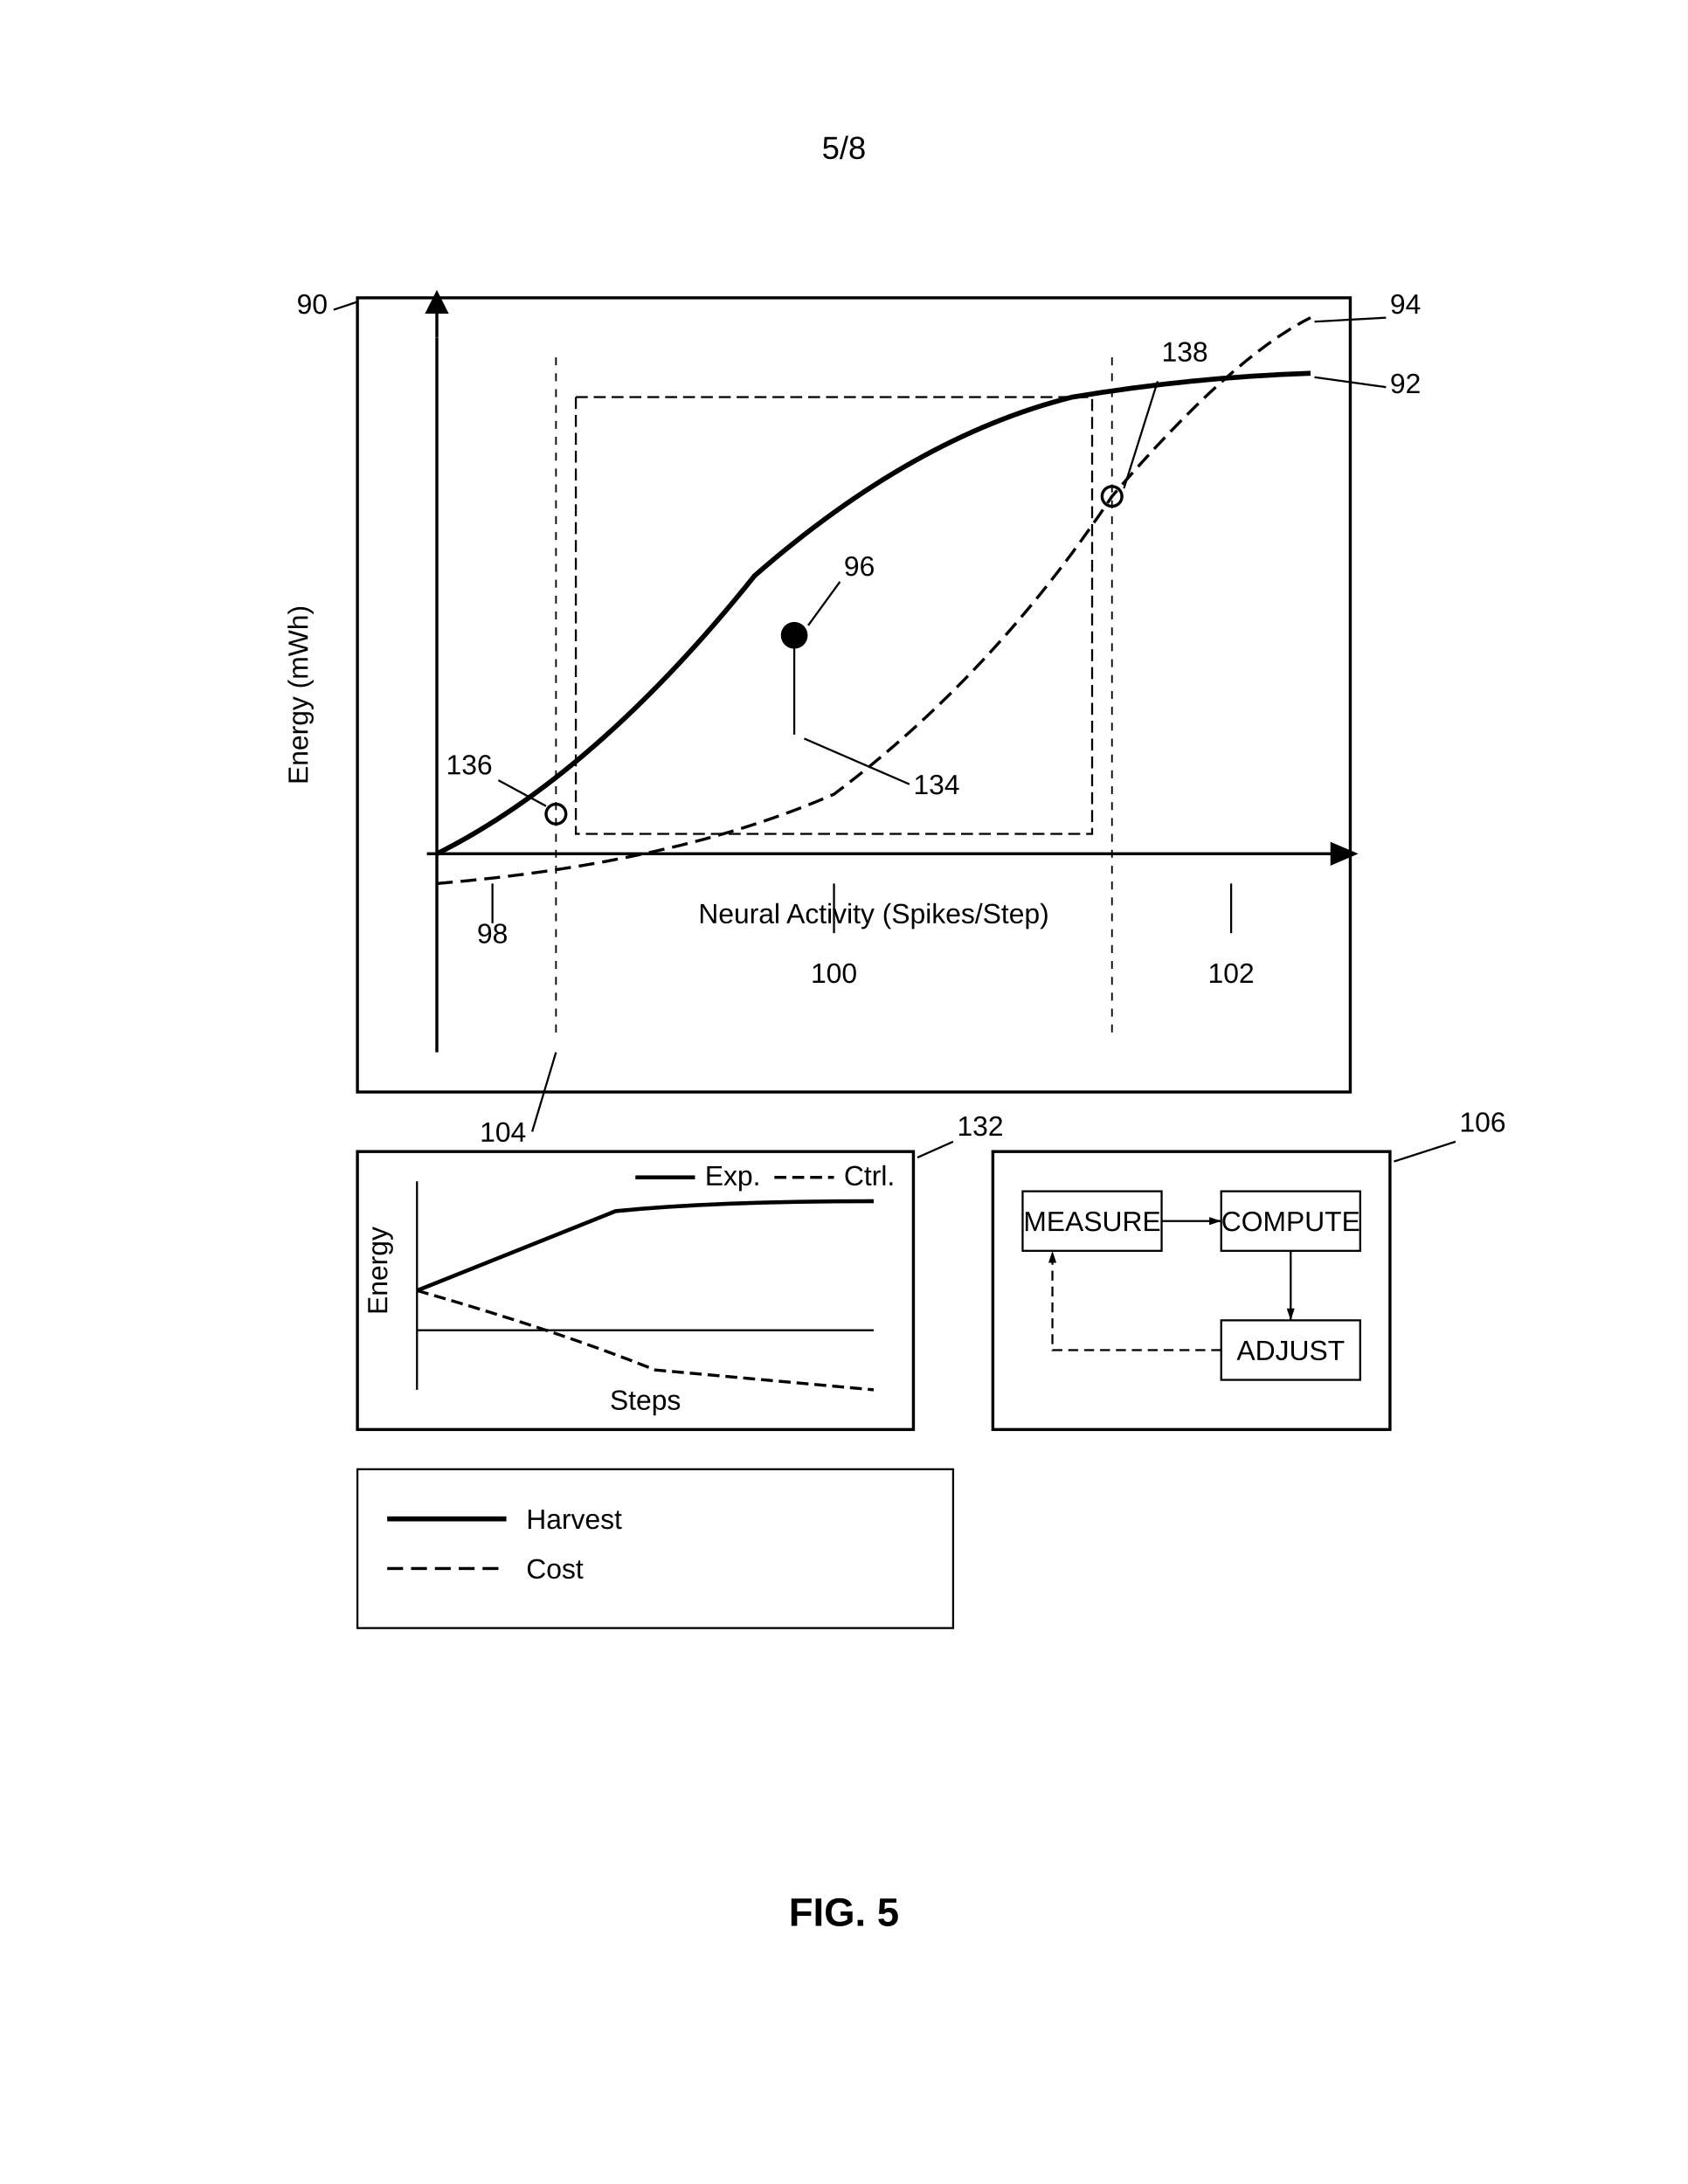
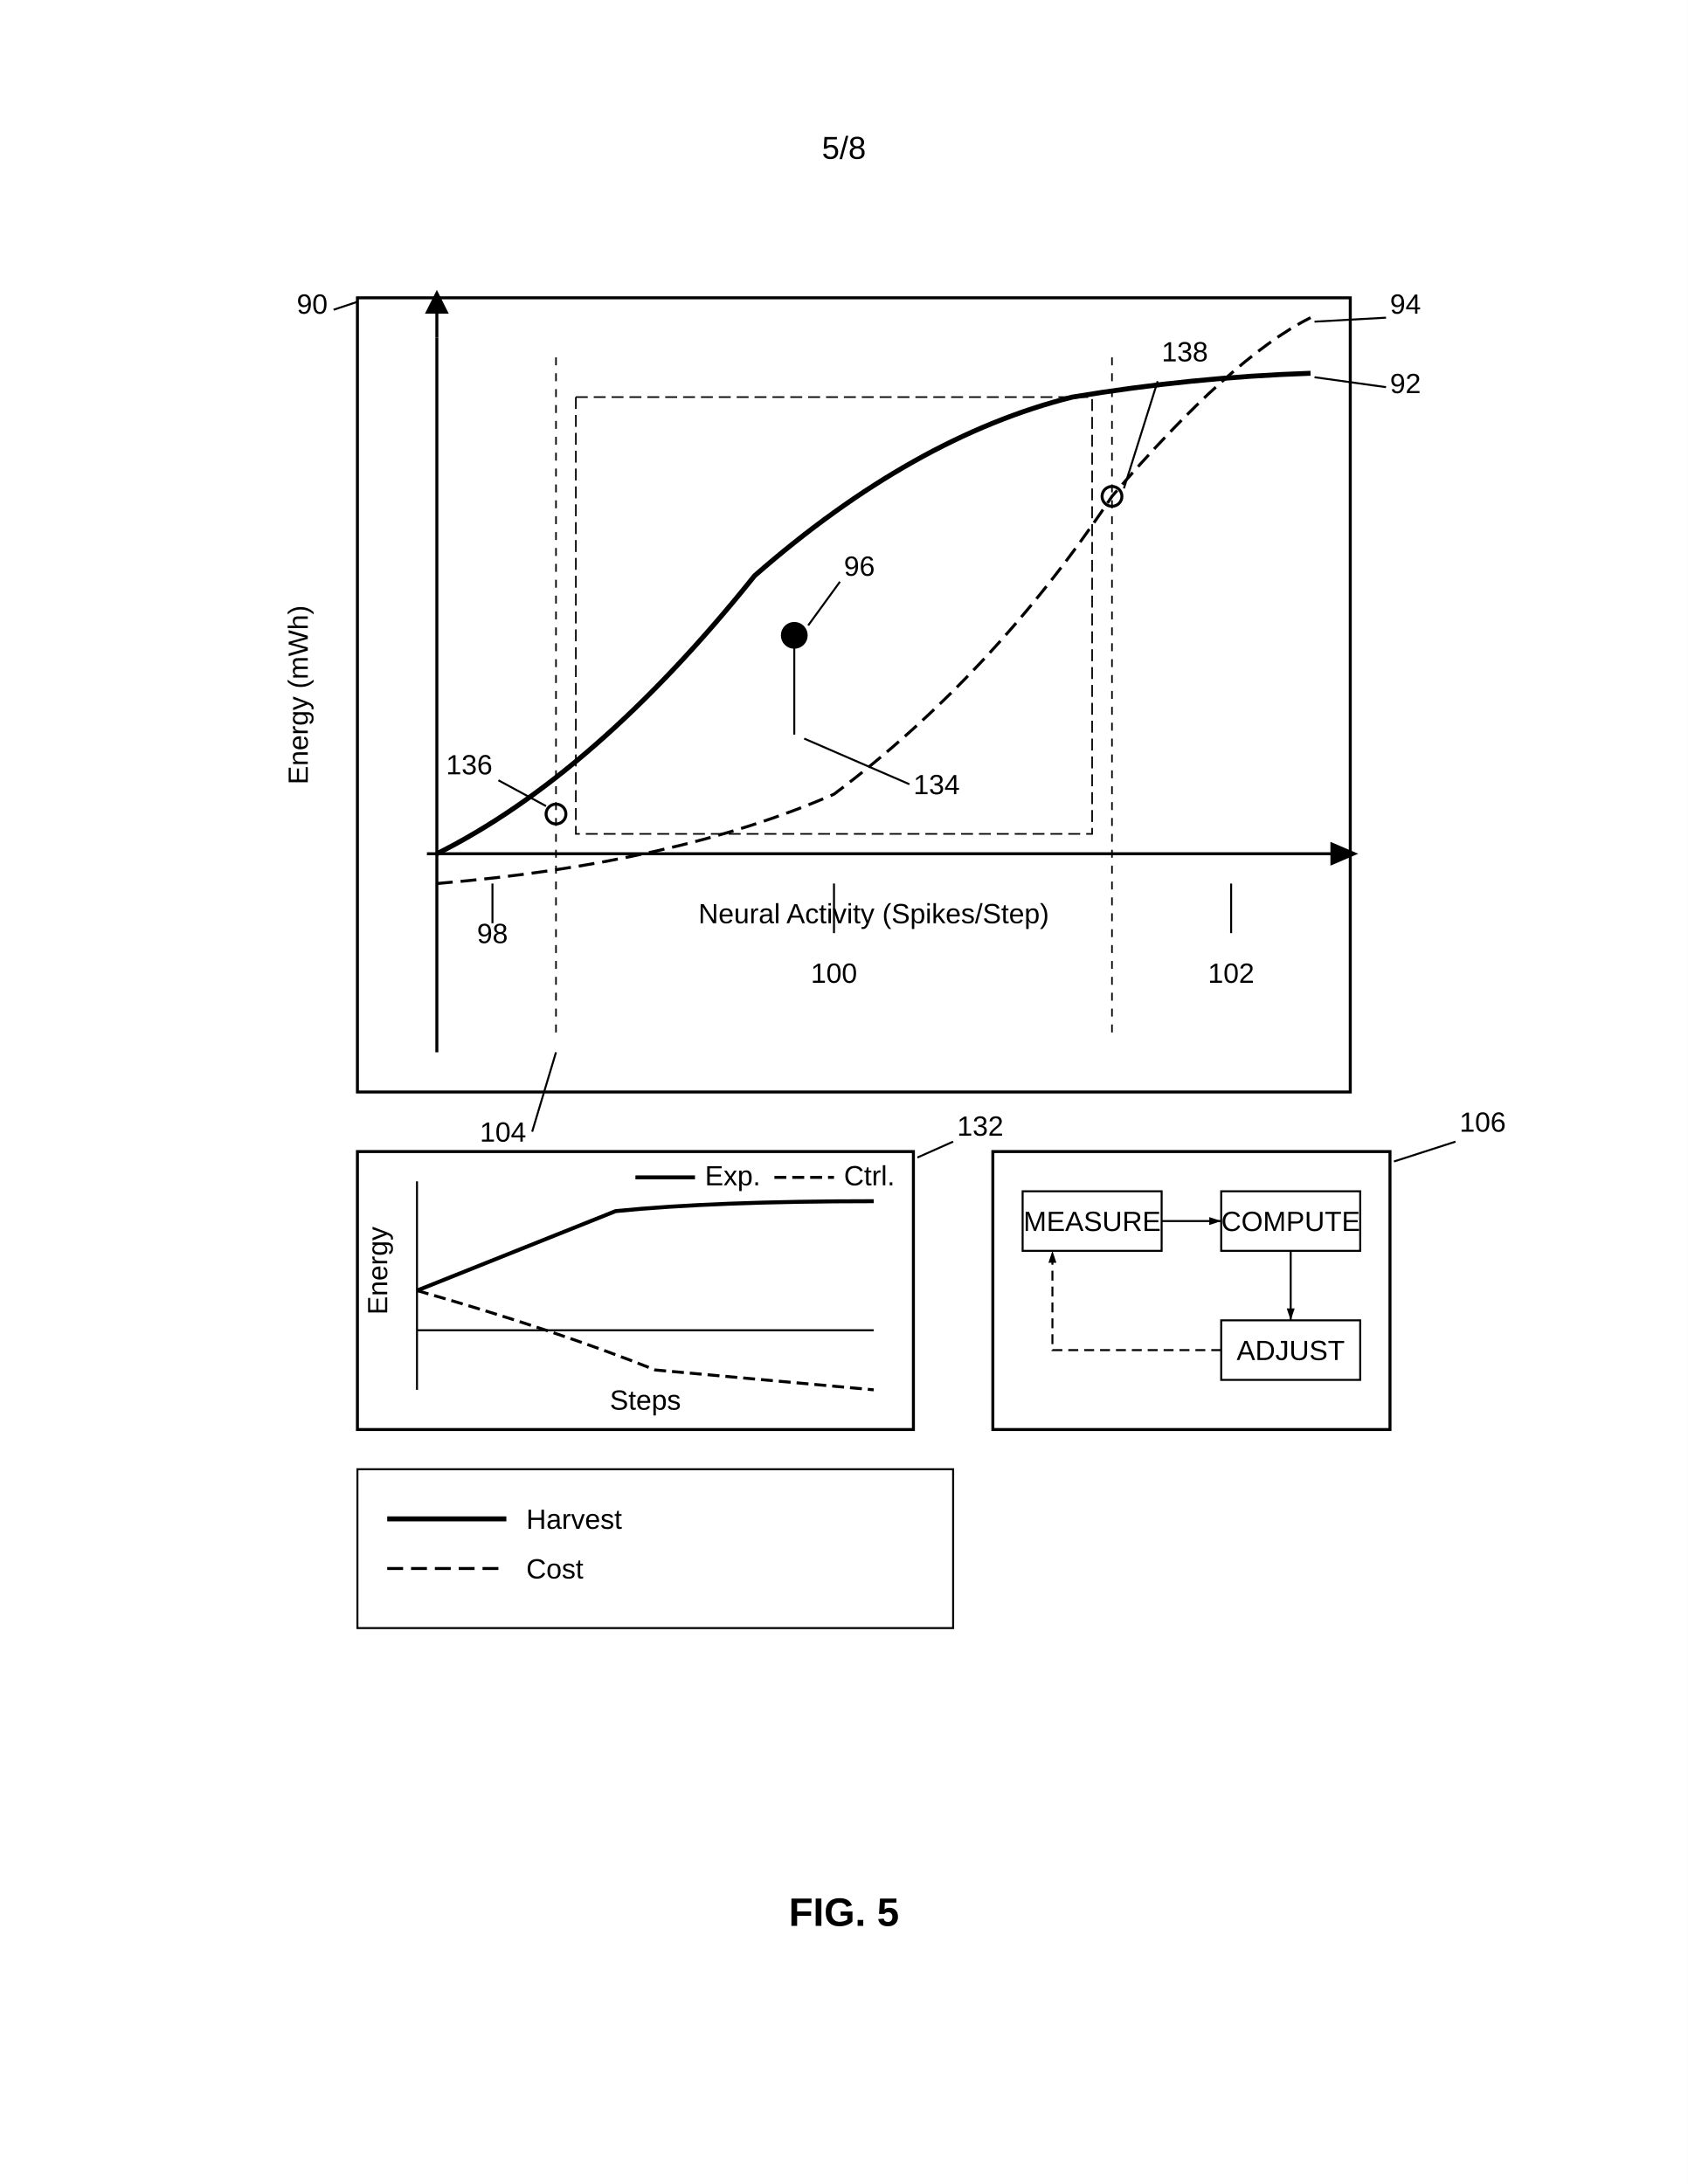
<svg xmlns="http://www.w3.org/2000/svg" width="8.5in" height="11in" viewBox="0 0 850 1100">
  <defs>
    <marker id="ah" markerWidth="6" markerHeight="4" refX="6" refY="2" orient="auto">
      <polygon points="0 0, 6 2, 0 4" fill="black" />
    </marker>
  </defs>
  <rect width="100%" height="100%" fill="white" />
  <text x="425" y="80" font-family="Arial, sans-serif" font-size="16" text-anchor="middle" fill="black">5/8</text>
  <g transform="translate(0, 50)">
-     <path d="M 180 100 L 680 100 L 680 500 L 180 500 Z" fill="none" stroke="black" stroke-width="1.5" />
+     <rect x="180" y="100" width="500" height="400" fill="none" stroke="black" stroke-width="1.5" />
    <text x="165" y="108" font-family="Arial, sans-serif" font-size="14" text-anchor="end" fill="black">90</text>
    <line x1="168" y1="106" x2="180" y2="102" stroke="black" stroke-width="1.0" />
    <line x1="220" y1="120" x2="220" y2="480" stroke="black" stroke-width="1.5" />
    <line x1="220" y1="120" x2="220" y2="102" stroke="black" stroke-width="1.5" />
    <polygon points="214 108, 220 96, 226 108" fill="black" stroke="none" />
    <line x1="220" y1="380" x2="660" y2="380" stroke="black" stroke-width="1.5" />
    <line x1="660" y1="380" x2="676" y2="380" stroke="black" stroke-width="1.5" />
    <polygon points="670 374, 684 380, 670 386" fill="black" stroke="none" />
    <text x="155" y="300" font-family="Arial, sans-serif" font-size="14" text-anchor="middle" fill="black" transform="rotate(-90, 155, 300)">Energy (mWh)</text>
    <text x="440" y="415" font-family="Arial, sans-serif" font-size="14" text-anchor="middle" fill="black">Neural Activity (Spikes/Step)</text>
    <line x1="215" y1="380" x2="220" y2="380" stroke="black" stroke-width="1.5" />
    <path d="M 220 380 Q 300 340 380 240 Q 460 170 540 150 Q 600 140 660 138" fill="none" stroke="black" stroke-width="2.5" />
    <text x="700" y="148" font-family="Arial, sans-serif" font-size="14" text-anchor="start" fill="black">92</text>
    <line x1="698" y1="145" x2="662" y2="140" stroke="black" stroke-width="1.0" />
    <path d="M 220 395 Q 340 385 420 350 Q 500 290 560 200 Q 620 130 660 110" fill="none" stroke="black" stroke-width="1.5" stroke-dasharray="8,4" />
    <text x="700" y="108" font-family="Arial, sans-serif" font-size="14" text-anchor="start" fill="black">94</text>
    <line x1="698" y1="110" x2="662" y2="112" stroke="black" stroke-width="1.0" />
    <path d="M 275 360 A 5 5 0 1 0 285 360 A 5 5 0 1 0 275 360 Z" fill="none" stroke="black" stroke-width="1.5" />
    <text x="248" y="340" font-family="Arial, sans-serif" font-size="14" text-anchor="end" fill="black">136</text>
    <line x1="251" y1="343" x2="275" y2="356" stroke="black" stroke-width="1.0" />
    <path d="M 555 200 A 5 5 0 1 0 565 200 A 5 5 0 1 0 555 200 Z" fill="none" stroke="black" stroke-width="1.5" />
    <text x="585" y="132" font-family="Arial, sans-serif" font-size="14" text-anchor="start" fill="black">138</text>
    <line x1="583" y1="142" x2="566" y2="196" stroke="black" stroke-width="1.0" />
    <line x1="280" y1="130" x2="280" y2="470" stroke="black" stroke-width="0.8" stroke-dasharray="4,4" />
    <line x1="560" y1="130" x2="560" y2="470" stroke="black" stroke-width="0.8" stroke-dasharray="4,4" />
    <text x="265" y="525" font-family="Arial, sans-serif" font-size="14" text-anchor="end" fill="black">104</text>
    <line x1="268" y1="520" x2="280" y2="480" stroke="black" stroke-width="1.0" />
    <text x="248" y="425" font-family="Arial, sans-serif" font-size="14" text-anchor="middle" fill="black">98</text>
    <line x1="248" y1="415" x2="248" y2="395" stroke="black" stroke-width="1.0" />
    <text x="420" y="445" font-family="Arial, sans-serif" font-size="14" text-anchor="middle" fill="black">100</text>
    <line x1="420" y1="420" x2="420" y2="395" stroke="black" stroke-width="1.0" />
    <text x="620" y="445" font-family="Arial, sans-serif" font-size="14" text-anchor="middle" fill="black">102</text>
    <line x1="620" y1="420" x2="620" y2="395" stroke="black" stroke-width="1.0" />
-     <rect x="290" y="150" width="260" height="220" fill="none" stroke="black" stroke-width="1.0" stroke-dasharray="6,3" />
-     <path d="M 394 270 A 6 6 0 1 0 406 270 A 6 6 0 1 0 394 270 Z" fill="black" stroke="black" stroke-width="1.5" />
+     <rect x="290" y="150" width="260" height="220" fill="none" stroke="black" stroke-width="0.8" stroke-dasharray="6,3" />
+     <circle cx="400" cy="270" r="6" fill="black" stroke="black" stroke-width="1.5" />
    <text x="425" y="240" font-family="Arial, sans-serif" font-size="14" text-anchor="start" fill="black">96</text>
    <line x1="423" y1="243" x2="407" y2="265" stroke="black" stroke-width="1.0" />
    <line x1="400" y1="276" x2="400" y2="320" stroke="black" stroke-width="1.0" />
    <text x="460" y="350" font-family="Arial, sans-serif" font-size="14" text-anchor="start" fill="black">134</text>
    <line x1="458" y1="345" x2="405" y2="322" stroke="black" stroke-width="1.0" />
    <rect x="180" y="530" width="280" height="140" fill="none" stroke="black" stroke-width="1.5" />
    <line x1="210" y1="545" x2="210" y2="650" stroke="black" stroke-width="1" />
    <line x1="210" y1="620" x2="440" y2="620" stroke="black" stroke-width="1" />
    <text x="195" y="590" font-family="Arial, sans-serif" font-size="14" text-anchor="middle" fill="black" transform="rotate(-90, 195, 590)">Energy</text>
    <text x="325" y="660" font-family="Arial, sans-serif" font-size="14" text-anchor="middle" fill="black">Steps</text>
    <path d="M 210 600 Q 260 580 310 560 Q 360 555 440 555" fill="none" stroke="black" stroke-width="2" />
    <path d="M 210 600 Q 280 620 330 640 L 440 650" fill="none" stroke="black" stroke-width="1.5" stroke-dasharray="6,3" />
    <line x1="320" y1="543" x2="350" y2="543" stroke="black" stroke-width="2" />
    <text x="355" y="547" font-family="Arial, sans-serif" font-size="14" text-anchor="start" fill="black">Exp.</text>
    <line x1="390" y1="543" x2="420" y2="543" stroke="black" stroke-width="1.5" stroke-dasharray="6,3" />
    <text x="425" y="547" font-family="Arial, sans-serif" font-size="14" text-anchor="start" fill="black">Ctrl.</text>
    <text x="482" y="522" font-family="Arial, sans-serif" font-size="14" text-anchor="start" fill="black">132</text>
    <line x1="480" y1="525" x2="462" y2="533" stroke="black" stroke-width="1.0" />
    <path d="M 500 530 L 700 530 L 700 670 L 500 670 Z" fill="none" stroke="black" stroke-width="1.5" />
    <rect x="515" y="550" width="70" height="30" fill="none" stroke="black" stroke-width="1" />
    <text x="550" y="570" font-family="Arial, sans-serif" font-size="14" text-anchor="middle" fill="black">MEASURE</text>
    <line x1="585" y1="565" x2="615" y2="565" stroke="black" stroke-width="1" marker-end="url(#ah)" />
    <rect x="615" y="550" width="70" height="30" fill="none" stroke="black" stroke-width="1" />
    <text x="650" y="570" font-family="Arial, sans-serif" font-size="14" text-anchor="middle" fill="black">COMPUTE</text>
    <line x1="650" y1="580" x2="650" y2="615" stroke="black" stroke-width="1" marker-end="url(#ah)" />
    <rect x="615" y="615" width="70" height="30" fill="none" stroke="black" stroke-width="1" />
    <text x="650" y="635" font-family="Arial, sans-serif" font-size="14" text-anchor="middle" fill="black">ADJUST</text>
    <path d="M 615 630 L 530 630 L 530 580" fill="none" stroke="black" stroke-width="1" stroke-dasharray="5,3" marker-end="url(#ah)" />
    <text x="735" y="520" font-family="Arial, sans-serif" font-size="14" text-anchor="start" fill="black">106</text>
    <line x1="733" y1="525" x2="702" y2="535" stroke="black" stroke-width="1.0" />
    <rect x="180" y="690" width="300" height="80" fill="none" stroke="black" stroke-width="1" />
    <line x1="195" y1="715" x2="255" y2="715" stroke="black" stroke-width="2.5" />
    <text x="265" y="720" font-family="Arial, sans-serif" font-size="14" text-anchor="start" fill="black">Harvest</text>
    <line x1="195" y1="740" x2="255" y2="740" stroke="black" stroke-width="1.5" stroke-dasharray="8,4" />
    <text x="265" y="745" font-family="Arial, sans-serif" font-size="14" text-anchor="start" fill="black">Cost</text>
    <text x="425" y="920" font-family="Arial, sans-serif" font-size="20" font-weight="bold" text-anchor="middle" fill="black">FIG. 5</text>
  </g>
</svg>
